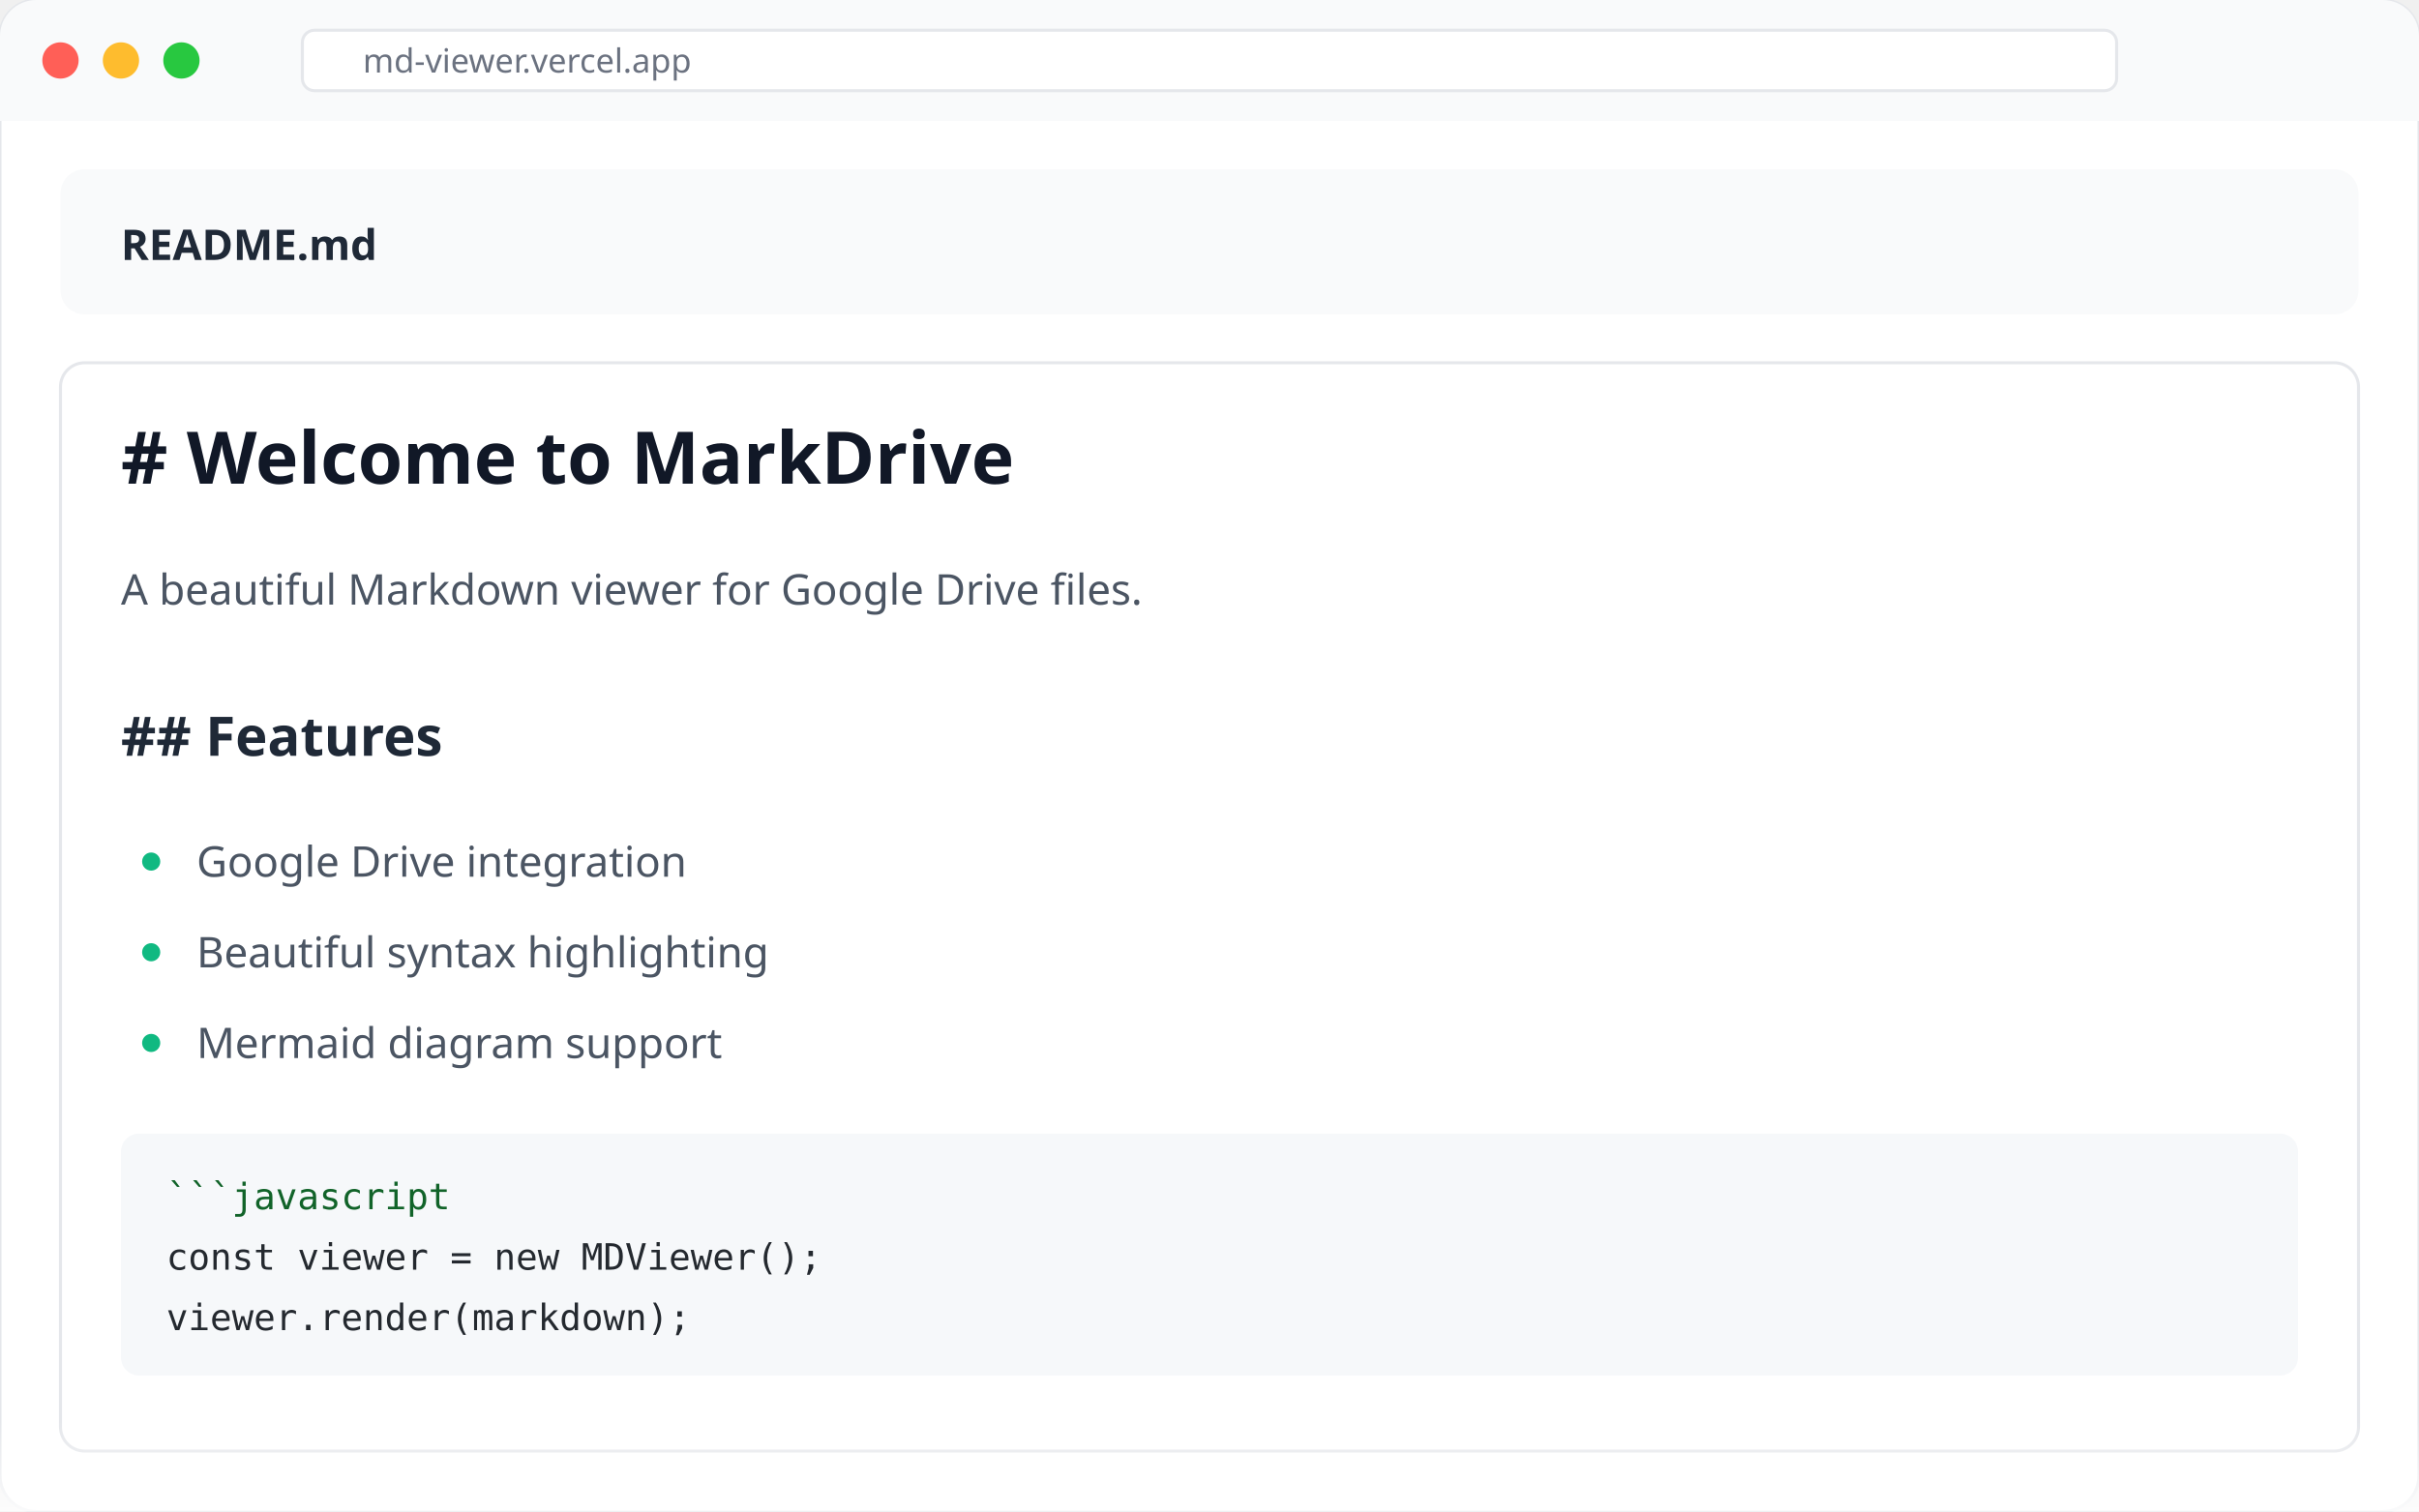
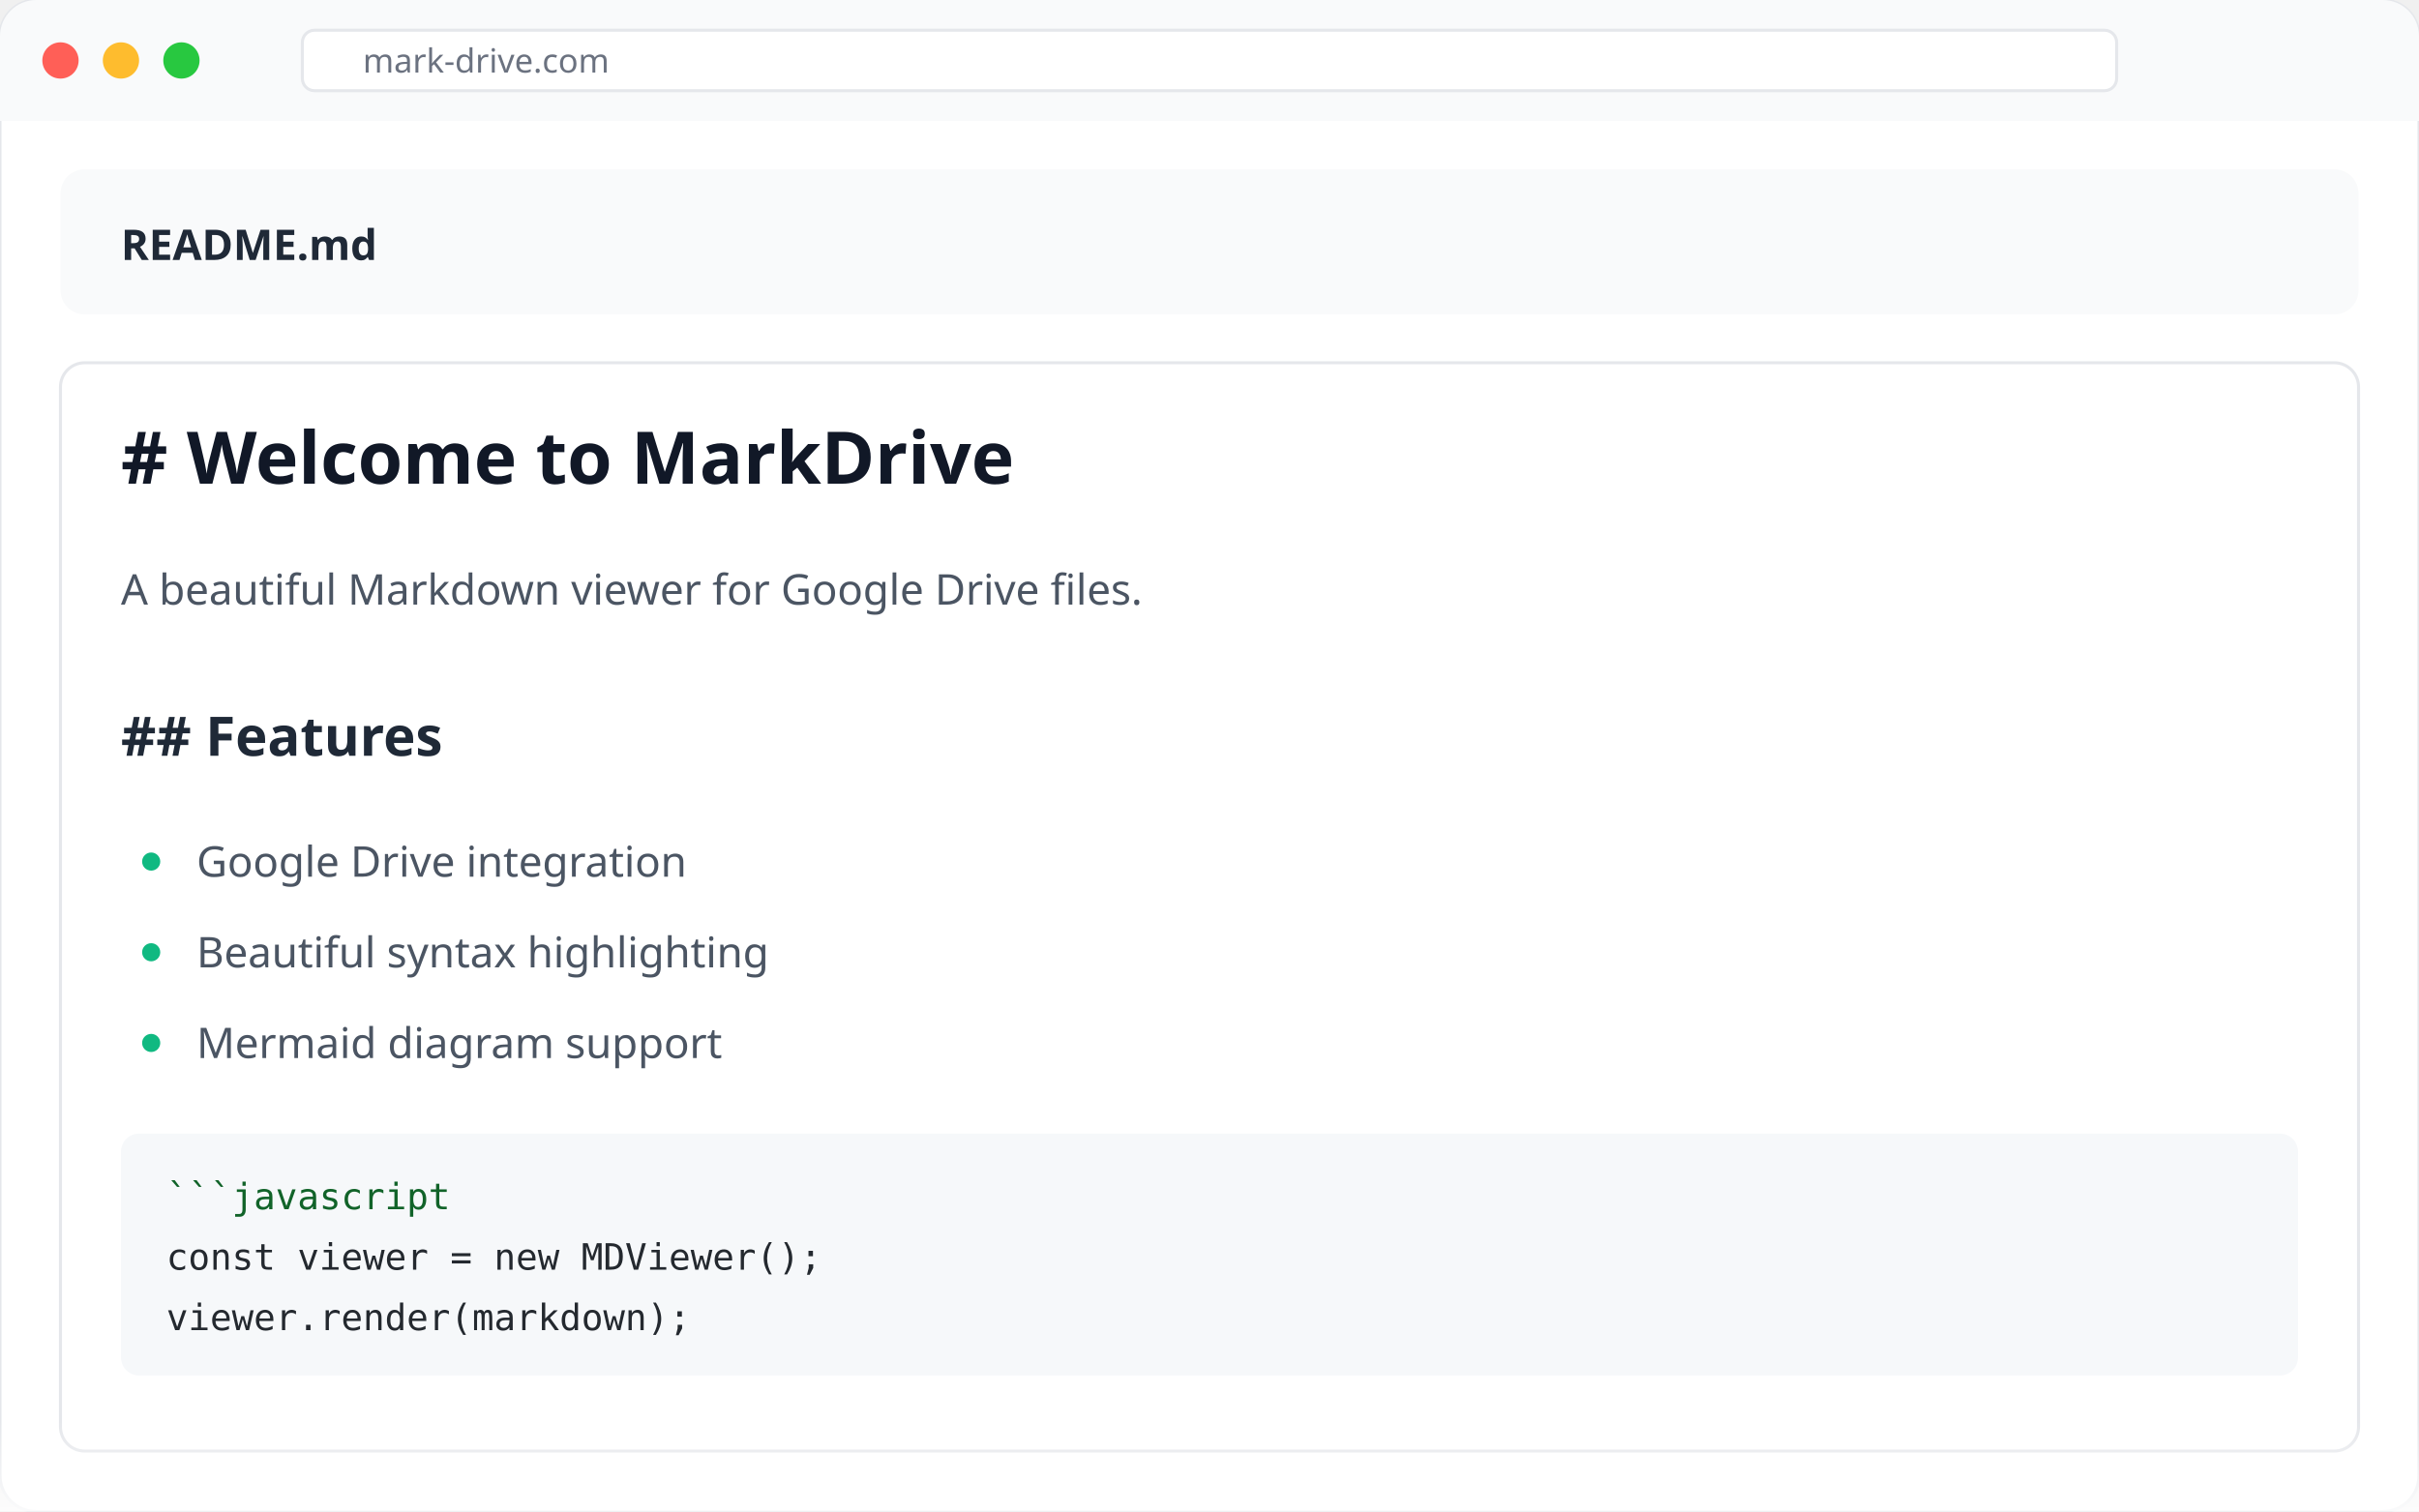
<svg xmlns="http://www.w3.org/2000/svg" width="800" height="500" viewBox="0 0 800 500" fill="none">
  <rect x="0" y="0" width="800" height="500" rx="12" fill="#ffffff" />
  <rect x="0" y="0" width="800" height="500" rx="12" stroke="#e5e7eb" stroke-width="1" />
  <rect x="0" y="0" width="800" height="40" rx="12" fill="#f9fafb" />
  <rect x="0" y="28" width="800" height="12" fill="#f9fafb" />
  <circle cx="20" cy="20" r="6" fill="#ff5f57" />
  <circle cx="40" cy="20" r="6" fill="#febc2e" />
  <circle cx="60" cy="20" r="6" fill="#28c840" />
  <rect x="100" y="10" width="600" height="20" rx="4" fill="#ffffff" stroke="#e5e7eb" stroke-width="1" />
-   <text x="120" y="24" font-family="system-ui, sans-serif" font-size="11" fill="#6b7280">md-viewer.vercel.app</text>
+   <text x="120" y="24" font-family="system-ui, sans-serif" font-size="11" fill="#6b7280">mark-drive.com</text>
  <rect x="20" y="56" width="760" height="48" rx="8" fill="#f9fafb" />
  <text x="40" y="86" font-family="system-ui, sans-serif" font-size="14" font-weight="600" fill="#1f2937">README.md</text>
  <rect x="20" y="120" width="760" height="360" rx="8" fill="#ffffff" stroke="#e5e7eb" stroke-width="1" />
  <text x="40" y="160" font-family="system-ui, sans-serif" font-size="24" font-weight="700" fill="#111827"># Welcome to MarkDrive</text>
  <text x="40" y="200" font-family="system-ui, sans-serif" font-size="14" fill="#4b5563">A beautiful Markdown viewer for Google Drive files.</text>
  <text x="40" y="250" font-family="system-ui, sans-serif" font-size="18" font-weight="600" fill="#1f2937">## Features</text>
  <circle cx="50" cy="285" r="3" fill="#10b981" />
  <text x="65" y="290" font-family="system-ui, sans-serif" font-size="14" fill="#4b5563">Google Drive integration</text>
  <circle cx="50" cy="315" r="3" fill="#10b981" />
  <text x="65" y="320" font-family="system-ui, sans-serif" font-size="14" fill="#4b5563">Beautiful syntax highlighting</text>
  <circle cx="50" cy="345" r="3" fill="#10b981" />
  <text x="65" y="350" font-family="system-ui, sans-serif" font-size="14" fill="#4b5563">Mermaid diagram support</text>
  <rect x="40" y="375" width="720" height="80" rx="6" fill="#f6f8fa" />
  <text x="55" y="400" font-family="monospace" font-size="12" fill="#116329">```javascript</text>
  <text x="55" y="420" font-family="monospace" font-size="12" fill="#24292f">const viewer = new MDViewer();</text>
  <text x="55" y="440" font-family="monospace" font-size="12" fill="#24292f">viewer.render(markdown);</text>
  <defs>
    <linearGradient id="fadeBottomLight" x1="0" y1="0" x2="0" y2="1">
      <stop offset="0.7" stop-color="#ffffff" stop-opacity="0" />
      <stop offset="1" stop-color="#ffffff" stop-opacity="0.8" />
    </linearGradient>
  </defs>
  <rect x="0" y="400" width="800" height="100" fill="url(#fadeBottomLight)" />
</svg>
